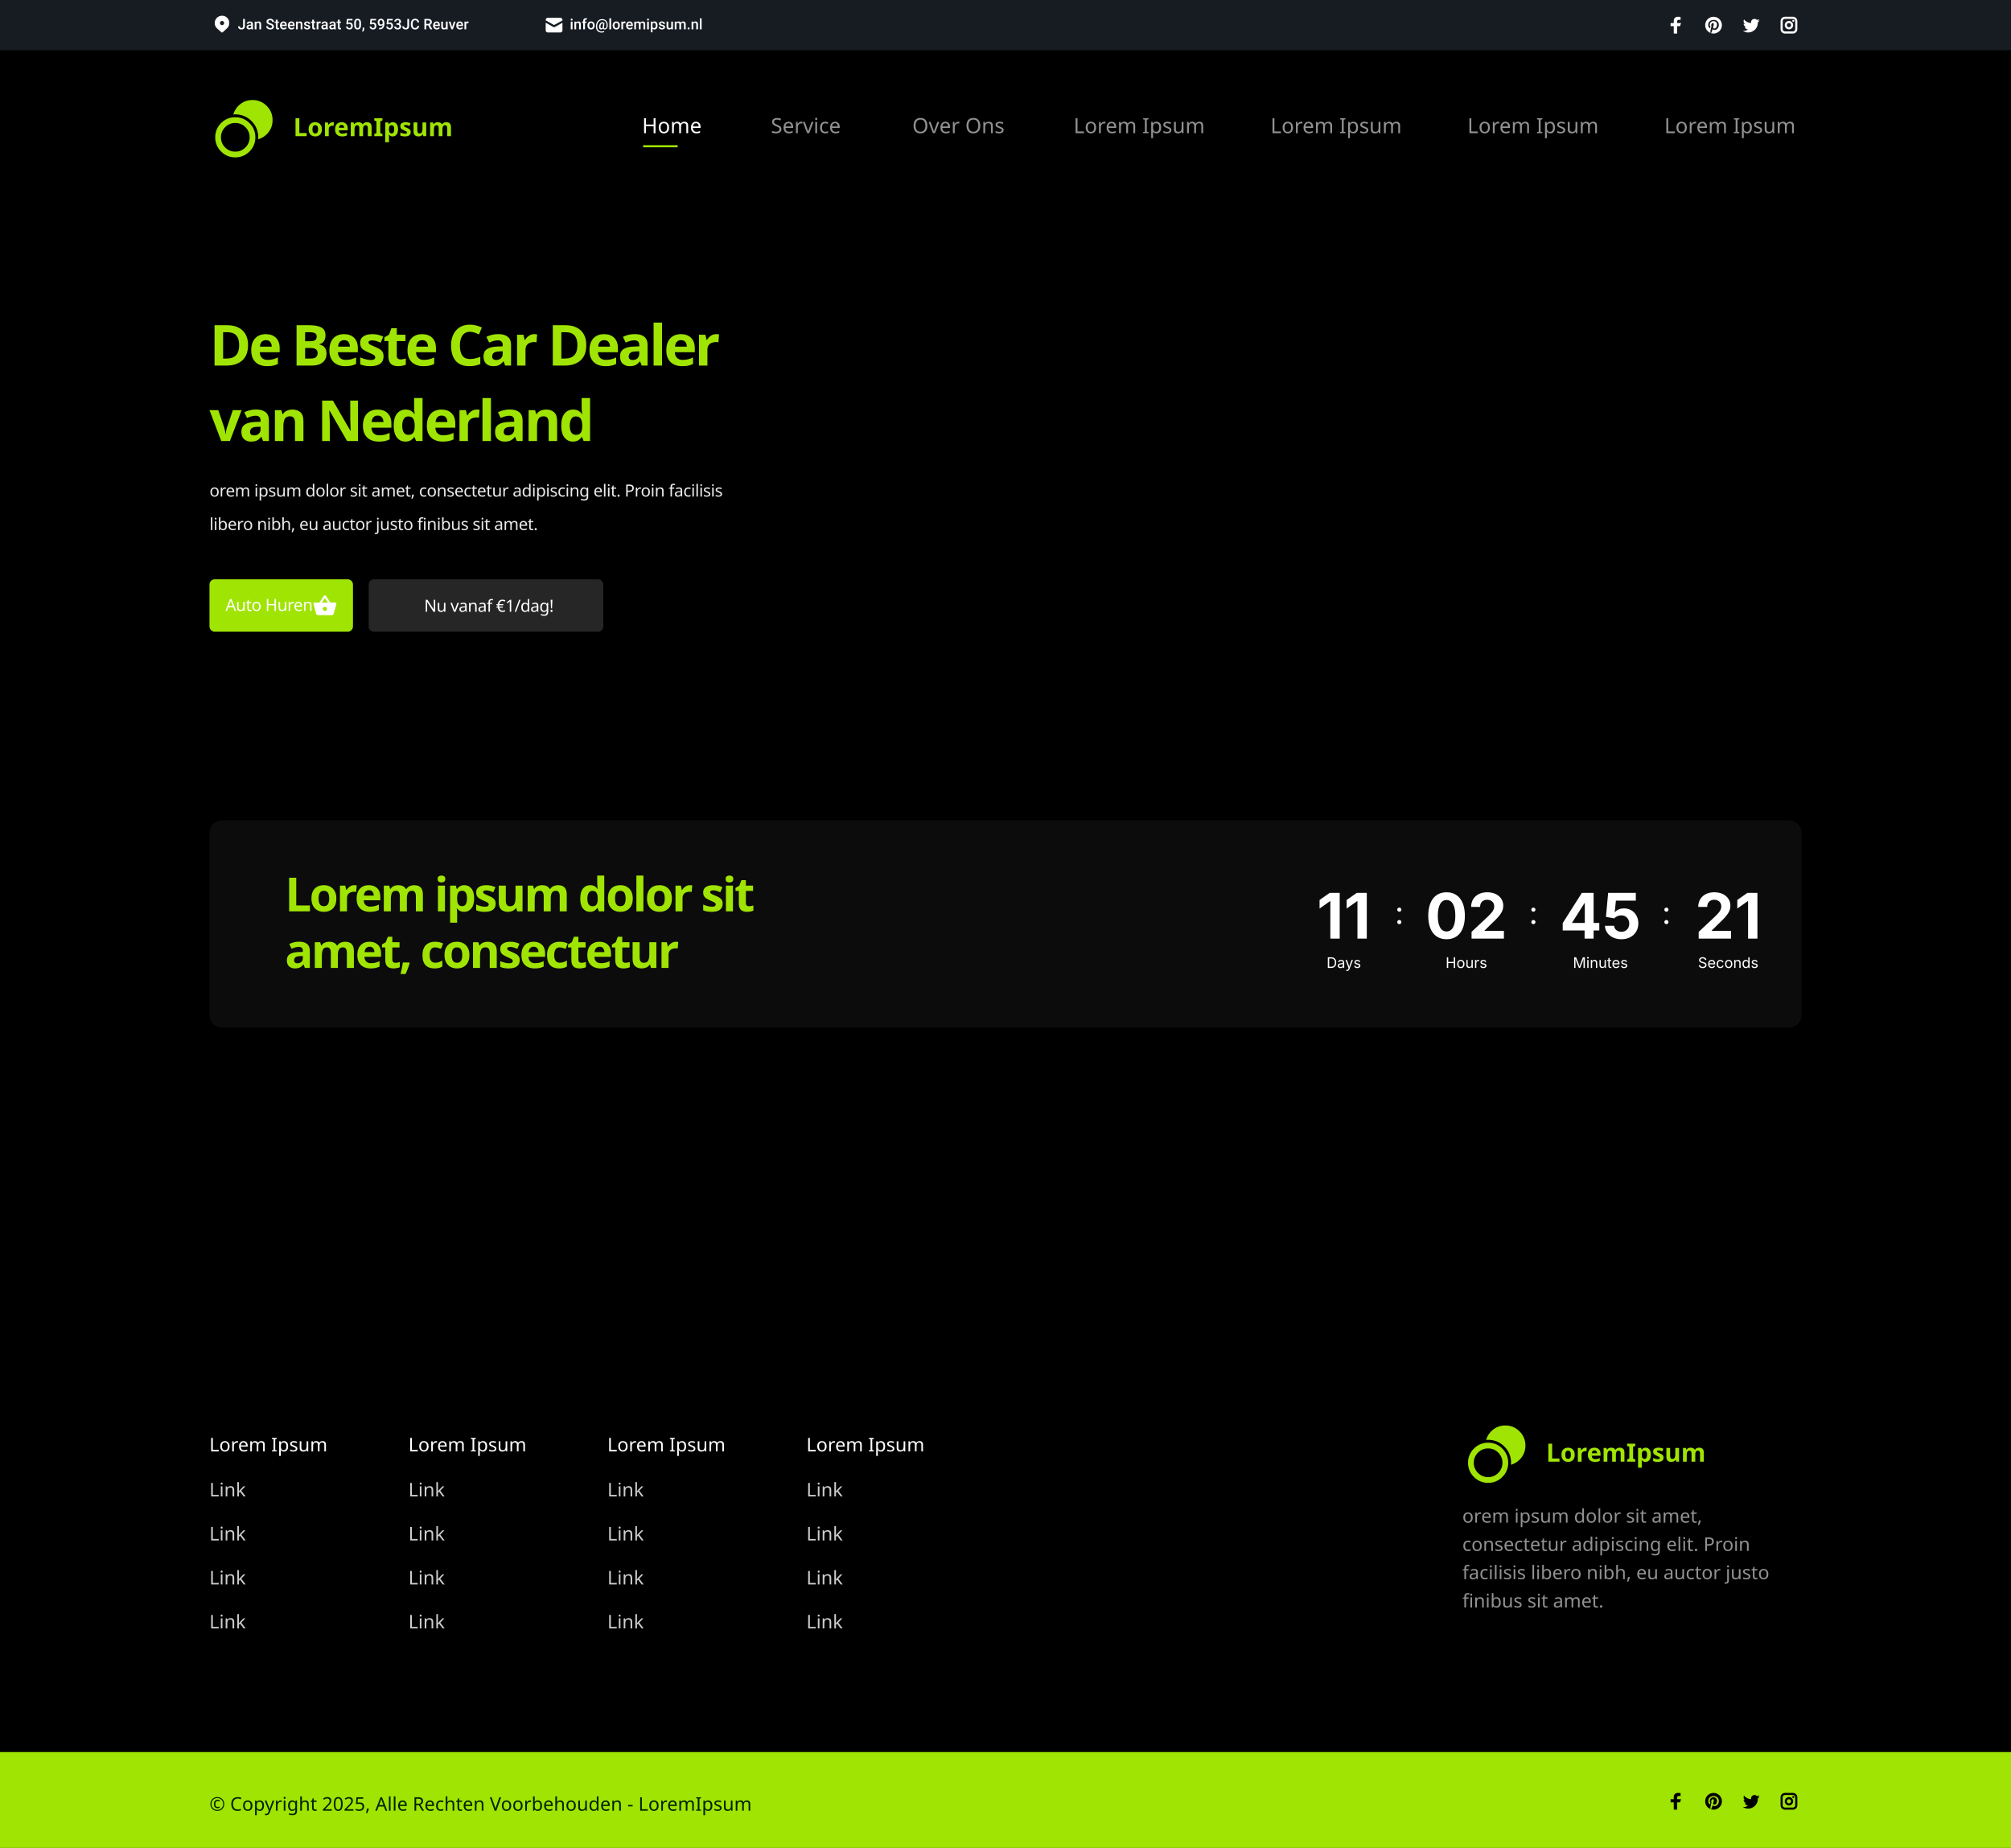
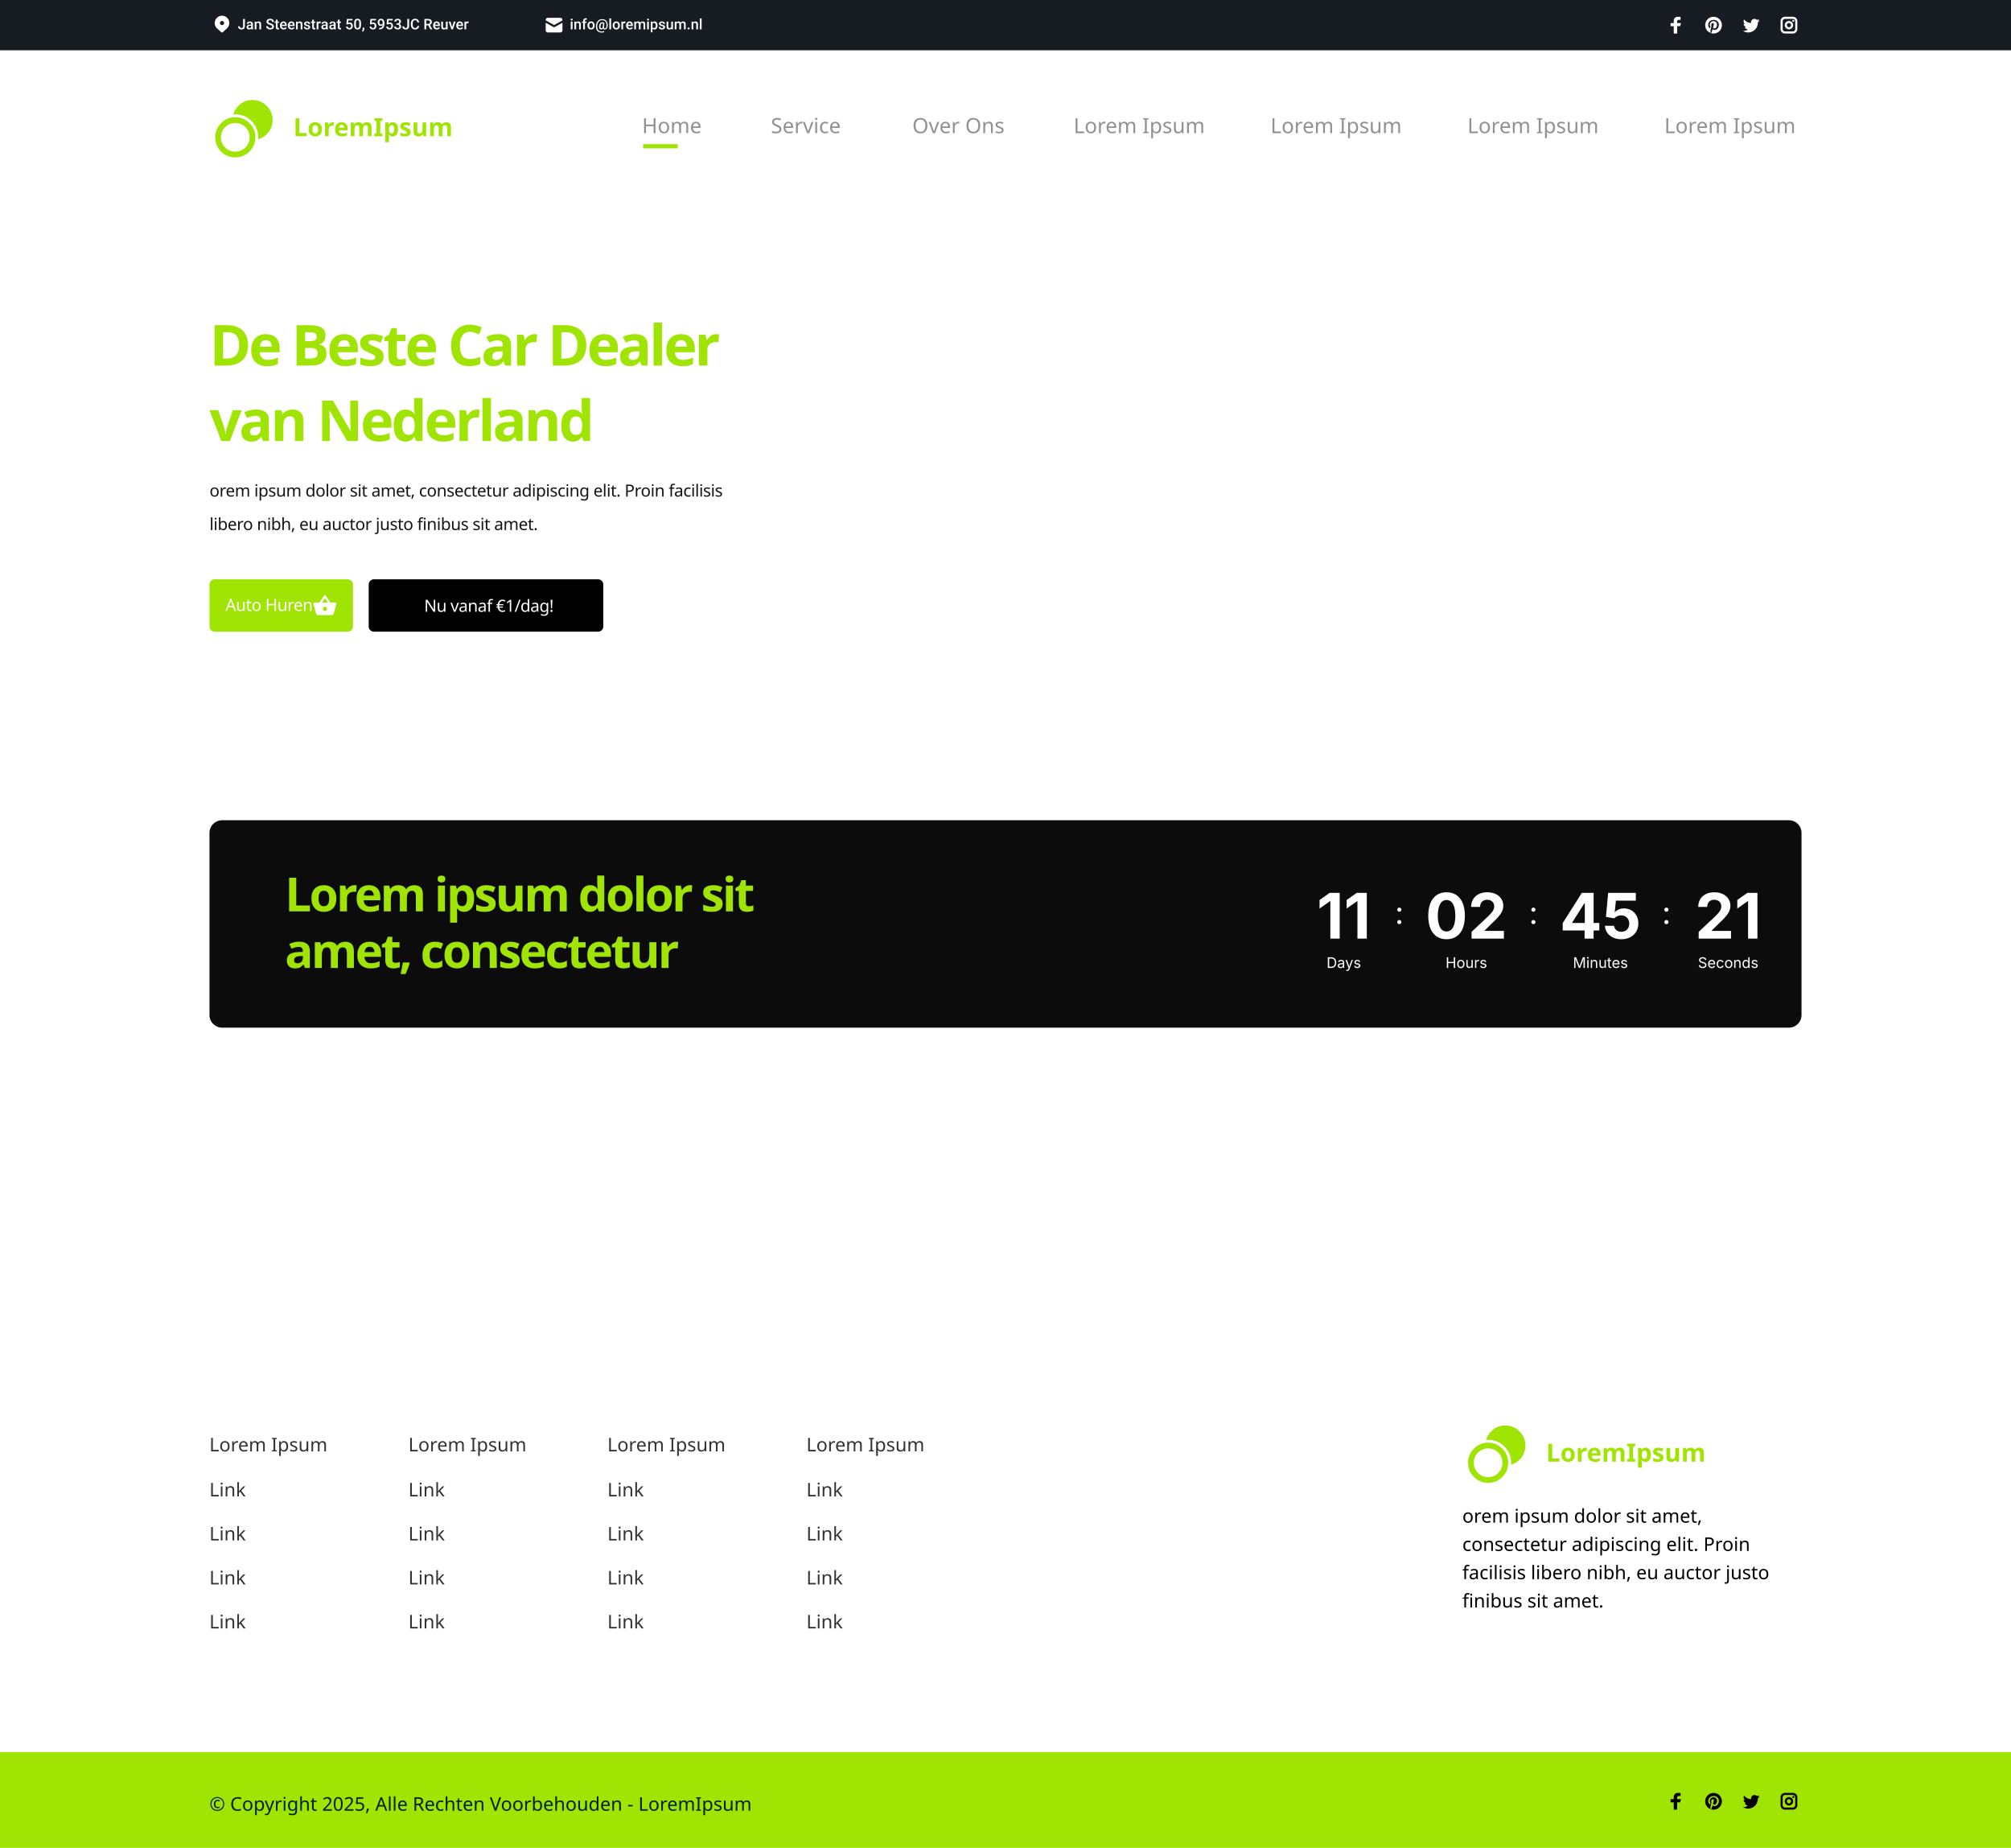
<svg xmlns="http://www.w3.org/2000/svg" width="1920" height="1764" viewBox="0 0 1920 1764">
  <defs>
    <radialGradient id="radial-gradient" cx="0.58" cy="0.505" r="0.5" gradientTransform="matrix(-0.161, 0.99, -0.849, -0.106, 0, 0)" gradientUnits="objectBoundingBox">
      <stop offset="0" stop-color="#0f4" stop-opacity="0.2" />
      <stop offset="1" stop-color="#00ff80" stop-opacity="0" />
    </radialGradient>
    <radialGradient id="radial-gradient-2" cx="0.58" cy="0.505" r="0.5" gradientTransform="matrix(-0.161, 0.99, -0.849, -0.106, 0, 0)" gradientUnits="objectBoundingBox">
      <stop offset="0" stop-color="#00ff4c" stop-opacity="0.2" />
      <stop offset="1" stop-color="#0f7" stop-opacity="0" />
    </radialGradient>
    <radialGradient id="radial-gradient-3" cx="0.58" cy="0.505" r="0.5" gradientTransform="matrix(-0.161, 0.99, -0.849, -0.106, 0, 0)" gradientUnits="objectBoundingBox">
      <stop offset="0" stop-color="#00ff5d" stop-opacity="0.2" />
      <stop offset="1" stop-color="#00ff2b" stop-opacity="0" />
    </radialGradient>
    <radialGradient id="radial-gradient-4" cx="0.58" cy="0.505" r="0.5" gradientTransform="matrix(-0.161, 0.99, -0.849, -0.106, 0, 0)" gradientUnits="objectBoundingBox">
      <stop offset="0" stop-color="#0f1" stop-opacity="0.2" />
      <stop offset="1" stop-color="#00ff2b" stop-opacity="0" />
    </radialGradient>
    <radialGradient id="radial-gradient-5" cx="0.58" cy="0.505" r="0.5" gradientTransform="matrix(-0.161, 0.99, -0.849, -0.106, 0, 0)" gradientUnits="objectBoundingBox">
      <stop offset="0" stop-color="#00ff19" stop-opacity="0.2" />
      <stop offset="1" stop-color="#0f5" stop-opacity="0" />
    </radialGradient>
    <radialGradient id="radial-gradient-6" cx="0.817" cy="0.453" r="0.532" gradientTransform="matrix(-0.597, -0.852, -0.731, 0.394, -0.068, 1.039)" gradientUnits="objectBoundingBox">
      <stop offset="0" stop-color="#00ff08" stop-opacity="0.2" />
      <stop offset="1" stop-color="lime" stop-opacity="0" />
    </radialGradient>
    <radialGradient id="radial-gradient-7" cx="0.58" cy="0.505" r="0.5" gradientTransform="matrix(-0.161, 0.99, -0.849, -0.106, 0, 0)" gradientUnits="objectBoundingBox">
      <stop offset="0" stop-color="#0f4" stop-opacity="0.2" />
      <stop offset="1" stop-color="#00ff4c" stop-opacity="0" />
    </radialGradient>
    <clipPath id="clip-path">
      <path id="Bounding_box" data-name="Bounding box" d="M0,0H65.715V65.715H0Z" fill="#a0e403" style="isolation: isolate" />
    </clipPath>
    <clipPath id="clip-Page_1_1">
      <rect width="1920" height="1764" />
    </clipPath>
  </defs>
  <g id="Page_1_1" data-name="Page 1 – 1" clip-path="url(#clip-Page_1_1)">
    <rect width="1920" height="1764" fill="#fff" />
-     <rect id="Trustport_-_Car_Dealer_Website_Template" data-name="Trustport - Car Dealer Website Template" width="1920" height="7051" style="isolation: isolate" />
+     <path id="Trustport_-_Car_Dealer_Website_Template" data-name="Trustport - Car Dealer Website Template" d="M0,0H1920V7051H0Z" fill="#fff" />
    <g id="bg" transform="translate(-611.223 -84.317)" style="isolation: isolate">
      <path id="Ellipse_6" data-name="Ellipse 6" d="M0,581.184C-1.1,259.237,222.075-.966,498.48,0s501.37,262.743,502.474,584.689S778.886,1166.844,502.48,1165.875,1.109,903.13,0,581.184Z" transform="translate(183.712 868.361) rotate(9.066)" fill="url(#radial-gradient)" style="isolation: isolate" />
      <path id="Ellipse_9" data-name="Ellipse 9" d="M0,581.184C-1.1,259.237,222.075-.966,498.48,0s501.37,262.743,502.474,584.689S778.886,1166.844,502.48,1165.875,1.109,903.13,0,581.184Z" transform="translate(1844.678 2805.361) rotate(9.066)" fill="url(#radial-gradient-2)" style="isolation: isolate" />
      <path id="Ellipse_15" data-name="Ellipse 15" d="M0,581.184C-1.1,259.237,222.075-.966,498.48,0s501.37,262.743,502.474,584.689S778.886,1166.844,502.48,1165.875,1.109,903.13,0,581.184Z" transform="translate(1169.678 3672.361) rotate(9.066)" fill="url(#radial-gradient-3)" style="isolation: isolate" />
      <path id="Ellipse_16" data-name="Ellipse 16" d="M0,581.184C-1.1,259.237,222.075-.966,498.48,0s501.37,262.743,502.474,584.689S778.886,1166.844,502.48,1165.875,1.109,903.13,0,581.184Z" transform="translate(240.678 5350.361) rotate(9.066)" fill="url(#radial-gradient-4)" style="isolation: isolate" />
      <path id="Ellipse_17" data-name="Ellipse 17" d="M0,581.184C-1.1,259.237,222.075-.966,498.48,0s501.37,262.743,502.474,584.689S778.886,1166.844,502.48,1165.875,1.109,903.13,0,581.184Z" transform="translate(1941.678 5813.361) rotate(9.066)" fill="url(#radial-gradient-5)" style="isolation: isolate" />
      <path id="Ellipse_7" data-name="Ellipse 7" d="M.011,608.912C-1.836,943.578,230.03,1213.567,517.9,1211.947s522.729-274.234,524.576-608.9S812.452-1.612,524.585.007,1.858,274.245.011,608.912Z" transform="matrix(0.966, -0.259, 0.259, 0.966, 1435.221, 269.815)" fill="url(#radial-gradient-6)" style="isolation: isolate" />
      <path id="Ellipse_6-2" data-name="Ellipse 6" d="M0,581.184C-1.1,259.237,222.075-.966,498.48,0s501.37,262.743,502.474,584.689S778.886,1166.844,502.48,1165.875,1.109,903.13,0,581.184Z" transform="translate(272.712 2033.361) rotate(9.066)" fill="url(#radial-gradient-7)" style="isolation: isolate" />
    </g>
    <g id="header" transform="translate(200 90)" style="isolation: isolate">
      <g id="logo" style="isolation: isolate">
        <text id="LoremIpsum" transform="translate(80 15)" fill="#a0e403" font-size="24" font-family="Poppins-Black, Poppins" font-weight="800" style="isolation: isolate">
          <tspan x="0" y="25">LoremIpsum</tspan>
        </text>
        <g id="masked_transitions" clip-path="url(#clip-path)" style="isolation: isolate">
          <path id="masked_transitions-2" data-name="masked_transitions" d="M5.613,49.15A18.468,18.468,0,0,1,0,35.6,18.468,18.468,0,0,1,5.613,22.042a18.468,18.468,0,0,1,13.554-5.613,18.468,18.468,0,0,1,13.554,5.613A18.468,18.468,0,0,1,38.334,35.6,18.468,18.468,0,0,1,32.721,49.15a18.468,18.468,0,0,1-13.554,5.613A18.468,18.468,0,0,1,5.613,49.15Zm23.24-3.868a13.2,13.2,0,0,0,4-9.686,13.2,13.2,0,0,0-4-9.686,13.2,13.2,0,0,0-9.686-4,13.2,13.2,0,0,0-9.686,4,13.2,13.2,0,0,0-4,9.686,13.2,13.2,0,0,0,4,9.686,13.2,13.2,0,0,0,9.686,4A13.2,13.2,0,0,0,28.853,45.282Zm12.219-8.659V35.6a21.116,21.116,0,0,0-6.4-15.5,21.116,21.116,0,0,0-15.5-6.4H18.14a2.8,2.8,0,0,0-.89.137A19.3,19.3,0,0,1,23.993,3.9,18.226,18.226,0,0,1,35.6,0,18.468,18.468,0,0,1,49.15,5.613a18.468,18.468,0,0,1,5.613,13.554,18.226,18.226,0,0,1-3.9,11.6,19.3,19.3,0,0,1-9.926,6.743A2.8,2.8,0,0,0,41.072,36.623Z" transform="translate(5.476 5.476)" fill="#a0e403" style="isolation: isolate" />
        </g>
      </g>
      <g id="navigation" transform="translate(413 16.108)" style="isolation: isolate">
        <g id="Frame_2" data-name="Frame 2" style="isolation: isolate">
          <rect id="Frame_2-2" data-name="Frame 2" width="453" height="30" fill="none" style="isolation: isolate" />
-           <text id="Home" fill="#fff" font-size="20" font-family="Poppins-Regular, Poppins" style="isolation: isolate">
+           <text id="Home" fill="#919191" font-size="20" font-family="Poppins-Regular, Poppins" style="isolation: isolate">
            <tspan x="0" y="21">Home</tspan>
          </text>
          <text id="Service" transform="translate(123)" fill="#919191" font-size="20" font-family="Poppins-Regular, Poppins" style="isolation: isolate">
            <tspan x="0" y="21">Service</tspan>
          </text>
          <text id="Over_Ons" data-name="Over Ons" transform="translate(258)" fill="#919191" font-size="20" font-family="Poppins-Regular, Poppins" style="isolation: isolate">
            <tspan x="0" y="21">Over Ons</tspan>
          </text>
          <text id="Lorem_Ipsum" data-name="Lorem Ipsum" transform="translate(412)" fill="#919191" font-size="20" font-family="Poppins-Regular, Poppins" style="isolation: isolate">
            <tspan x="0" y="21">Lorem Ipsum</tspan>
          </text>
          <text id="Lorem_Ipsum-2" data-name="Lorem Ipsum" transform="translate(600)" fill="#919191" font-size="20" font-family="Poppins-Regular, Poppins" style="isolation: isolate">
            <tspan x="0" y="21">Lorem Ipsum</tspan>
          </text>
          <text id="Lorem_Ipsum-3" data-name="Lorem Ipsum" transform="translate(788)" fill="#919191" font-size="20" font-family="Poppins-Regular, Poppins" style="isolation: isolate">
            <tspan x="0" y="21">Lorem Ipsum</tspan>
          </text>
          <text id="Lorem_Ipsum-4" data-name="Lorem Ipsum" transform="translate(976)" fill="#919191" font-size="20" font-family="Poppins-Regular, Poppins" style="isolation: isolate">
            <tspan x="0" y="21">Lorem Ipsum</tspan>
          </text>
        </g>
-         <line id="Line_1" data-name="Line 1" x2="33" transform="translate(1 33.5)" fill="none" stroke="#a0e403" stroke-width="2" />
+         <line id="Line_1" data-name="Line 1" x2="33" transform="translate(1 33.5)" fill="none" stroke="#a0e403" stroke-width="4" />
      </g>
    </g>
    <g id="Announcement_bar" data-name="Announcement bar">
      <path id="Path_234" data-name="Path 234" d="M0,0H1920V48H0Z" fill="#171c23" />
      <g id="Group_265" data-name="Group 265" transform="translate(1588 12)">
        <rect id="Rectangle_6" data-name="Rectangle 6" width="24" height="24" fill="rgba(255,255,255,0)" />
        <g id="logo-fb-simple" transform="translate(7 4)">
          <path id="Path_4" data-name="Path 4" d="M6.023,16,6,9H3V6H6V4c0-2.7,1.672-4,4.079-4a22.346,22.346,0,0,1,2.434.124V2.945h-1.67c-1.31,0-1.563.622-1.563,1.535V6H13L12,9H9.28v7Z" transform="translate(-3)" fill="#fff" />
        </g>
        <rect id="Rectangle_10" data-name="Rectangle 10" width="24" height="24" transform="translate(36)" fill="rgba(255,255,255,0)" />
        <g id="logo-pinterest" transform="translate(40 4)">
          <path id="Path_8" data-name="Path 8" d="M8,0A8.024,8.024,0,0,0,0,8a7.838,7.838,0,0,0,5.1,7.4,8.845,8.845,0,0,1,0-2.3c.1-.6.9-4,.9-4A2.653,2.653,0,0,1,5.8,8c0-1.1.7-2,1.5-2a.972.972,0,0,1,1,1.1,11.98,11.98,0,0,1-.7,2.7,1.125,1.125,0,0,0,1.2,1.4c1.4,0,2.5-1.5,2.5-3.7A3.206,3.206,0,0,0,8,4.2,3.44,3.44,0,0,0,4.4,7.7,3.216,3.216,0,0,0,5,9.5v.4a5.073,5.073,0,0,0-.2.9c0,.1-.1.2-.3.1A3.577,3.577,0,0,1,2.9,7.8C2.9,5.3,4.7,3,8.2,3a4.662,4.662,0,0,1,4.9,4.6c0,2.8-1.7,5-4.2,5a2,2,0,0,1-1.8-.9s-.4,1.5-.5,1.9a10.243,10.243,0,0,1-1,2.1A9.863,9.863,0,0,0,8,16,8,8,0,0,0,8,0Z" fill="#fff" />
        </g>
        <rect id="Rectangle_12" data-name="Rectangle 12" width="24" height="24" transform="translate(72)" fill="rgba(255,255,255,0)" />
        <g id="logo-twitter" transform="translate(76 6)">
          <path id="Path_5" data-name="Path 5" d="M16,3a5.918,5.918,0,0,1-1.9.5,2.827,2.827,0,0,0,1.4-1.8,6.561,6.561,0,0,1-2.1.8,3.492,3.492,0,0,0-2.4-1A3.311,3.311,0,0,0,7.8,4.8a1.483,1.483,0,0,0,.1.7A9.2,9.2,0,0,1,1.1,2.1,3.064,3.064,0,0,0,.7,3.8,3.282,3.282,0,0,0,2.2,6.5,4.191,4.191,0,0,1,.7,6.1h0A3.228,3.228,0,0,0,3.3,9.3a2.769,2.769,0,0,1-.9.1,1.268,1.268,0,0,1-.6-.1,3.24,3.24,0,0,0,3.1,2.3A6.359,6.359,0,0,1,.8,13H0a9.757,9.757,0,0,0,5,1.5,9.256,9.256,0,0,0,9.3-9.3V4.8A5.814,5.814,0,0,0,16,3Z" transform="translate(0 -1.5)" fill="#fff" />
        </g>
        <rect id="Rectangle_11" data-name="Rectangle 11" width="24" height="24" transform="translate(108)" fill="rgba(255,255,255,0)" />
        <g id="logo-instagram" transform="translate(112 4)">
          <circle id="Ellipse_1" data-name="Ellipse 1" cx="0.96" cy="0.96" r="0.96" transform="translate(11.185 2.932)" fill="#fff" />
          <path id="Path_6" data-name="Path 6" d="M8,12a4,4,0,1,1,4-4A4,4,0,0,1,8,12ZM8,6a2,2,0,1,0,2,2A2,2,0,0,0,8,6Z" fill="#fff" />
          <path id="Path_7" data-name="Path 7" d="M12,16H4a4.214,4.214,0,0,1-4-4V4A4.214,4.214,0,0,1,4,0h8a4.214,4.214,0,0,1,4,4v8A4.214,4.214,0,0,1,12,16ZM4,2A2.265,2.265,0,0,0,2,4v8a2.231,2.231,0,0,0,2,2h8a2.265,2.265,0,0,0,2-2V4a2.265,2.265,0,0,0-2-2Z" fill="#fff" />
        </g>
      </g>
      <g id="Group_266" data-name="Group 266" transform="translate(200 12)">
        <rect id="Rectangle_6-2" data-name="Rectangle 6" width="24" height="24" fill="rgba(255,255,255,0)" />
        <g id="pin-3" transform="translate(5 3)">
          <path id="Path_1" data-name="Path 1" d="M8,0A6.957,6.957,0,0,0,1,7a6.722,6.722,0,0,0,2.1,5c.1.1,4.1,3.7,4.2,3.8a1.049,1.049,0,0,0,1.3,0c.1-.1,4.2-3.7,4.2-3.8a6.722,6.722,0,0,0,2.1-5A6.812,6.812,0,0,0,8,0ZM8,9a2,2,0,1,1,2-2A2.006,2.006,0,0,1,8,9Z" transform="translate(-1)" fill="#fff" />
        </g>
        <text id="Jan_Steenstraat_50_5953JC_Reuver" data-name="Jan Steenstraat 50, 5953JC Reuver" transform="translate(27 16)" fill="#fff" font-size="14" font-family="Roboto-Medium, Roboto" font-weight="500">
          <tspan x="0" y="0">Jan Steenstraat 50, 5953JC Reuver</tspan>
        </text>
      </g>
      <g id="Group_267" data-name="Group 267" transform="translate(517 12)">
        <rect id="Rectangle_9" data-name="Rectangle 9" width="24" height="24" fill="rgba(255,255,255,0)" />
        <g id="letter" transform="translate(4 5)">
          <path id="Path_2" data-name="Path 2" d="M14,1H2A2,2,0,0,0,0,3v.4L8,7.9l8-4.4V3A2,2,0,0,0,14,1Z" transform="translate(0 -1)" fill="#fff" />
          <path id="Path_3" data-name="Path 3" d="M7.5,9.9,0,5.7V13a2,2,0,0,0,2,2H14a2,2,0,0,0,2-2V5.7L8.5,9.9A1.243,1.243,0,0,1,7.5,9.9Z" transform="translate(0 -1)" fill="#fff" />
        </g>
        <text id="info_loremipsum.nl" data-name="info@loremipsum.nl" transform="translate(27 16)" fill="#fff" font-size="14" font-family="Roboto-Medium, Roboto" font-weight="500">
          <tspan x="0" y="0">info@loremipsum.nl</tspan>
        </text>
      </g>
    </g>
    <g id="footer" transform="translate(0 1125.285)" style="isolation: isolate">
      <g id="top" transform="translate(199.858 230)" style="isolation: isolate">
-         <text id="orem_ipsum_dolor_sit_amet_consectetur_adipiscing_elit._Proin_facilisis_libero_nibh_eu_auctor_justo_finibus_sit_amet._" data-name="orem ipsum dolor sit amet, consectetur adipiscing elit. Proin facilisis libero nibh, eu auctor justo finibus sit amet. " transform="translate(1196.285 79.215)" fill="#919191" font-size="18" font-family="Poppins-Regular, Poppins" style="isolation: isolate">
+         <text id="orem_ipsum_dolor_sit_amet_consectetur_adipiscing_elit._Proin_facilisis_libero_nibh_eu_auctor_justo_finibus_sit_amet._" data-name="orem ipsum dolor sit amet, consectetur adipiscing elit. Proin facilisis libero nibh, eu auctor justo finibus sit amet. " transform="translate(1196.285 79.215)" font-size="18" font-family="Poppins-Regular, Poppins" style="isolation: isolate">
          <tspan x="0" y="19">orem ipsum dolor sit amet, </tspan>
          <tspan x="0" y="46">consectetur adipiscing elit. Proin </tspan>
          <tspan x="0" y="73">facilisis libero nibh, eu auctor justo </tspan>
          <tspan x="0" y="100">finibus sit amet. </tspan>
        </text>
        <g id="Group_269" data-name="Group 269" transform="translate(0 11.215)">
-           <text id="Lorem_Ipsum-5" data-name="Lorem Ipsum" fill="#fff" font-size="18" font-family="Poppins-Regular, Poppins" style="isolation: isolate">
+           <text id="Lorem_Ipsum-5" data-name="Lorem Ipsum" fill="rgba(0,0,0,0.8)" font-size="18" font-family="Poppins-Regular, Poppins" style="isolation: isolate">
            <tspan x="0" y="19">Lorem Ipsum</tspan>
          </text>
-           <text id="Link" transform="translate(0 43)" fill="rgba(255,255,255,0.8)" font-size="18" font-family="Poppins-Regular, Poppins" style="isolation: isolate">
-             <tspan x="0" y="19">Link</tspan>
-           </text>
-           <text id="Link-2" data-name="Link" transform="translate(0 85)" fill="rgba(255,255,255,0.8)" font-size="18" font-family="Poppins-Regular, Poppins" style="isolation: isolate">
-             <tspan x="0" y="19">Link</tspan>
-           </text>
-           <text id="Link-3" data-name="Link" transform="translate(0 127)" fill="rgba(255,255,255,0.8)" font-size="18" font-family="Poppins-Regular, Poppins" style="isolation: isolate">
-             <tspan x="0" y="19">Link</tspan>
-           </text>
-           <text id="Link-4" data-name="Link" transform="translate(0 169)" fill="rgba(255,255,255,0.8)" font-size="18" font-family="Poppins-Regular, Poppins" style="isolation: isolate">
+           <text id="Link" transform="translate(0 43)" fill="rgba(0,0,0,0.8)" font-size="18" font-family="Poppins-Regular, Poppins" style="isolation: isolate">
+             <tspan x="0" y="19">Link</tspan>
+           </text>
+           <text id="Link-2" data-name="Link" transform="translate(0 85)" fill="rgba(0,0,0,0.8)" font-size="18" font-family="Poppins-Regular, Poppins" style="isolation: isolate">
+             <tspan x="0" y="19">Link</tspan>
+           </text>
+           <text id="Link-3" data-name="Link" transform="translate(0 127)" fill="rgba(0,0,0,0.8)" font-size="18" font-family="Poppins-Regular, Poppins" style="isolation: isolate">
+             <tspan x="0" y="19">Link</tspan>
+           </text>
+           <text id="Link-4" data-name="Link" transform="translate(0 169)" fill="rgba(0,0,0,0.8)" font-size="18" font-family="Poppins-Regular, Poppins" style="isolation: isolate">
            <tspan x="0" y="19">Link</tspan>
          </text>
        </g>
        <g id="logo-2" data-name="logo" transform="translate(1196.285)" style="isolation: isolate">
          <text id="LoremIpsum-2" data-name="LoremIpsum" transform="translate(80 15)" fill="#a0e403" font-size="24" font-family="Poppins-Black, Poppins" font-weight="800" style="isolation: isolate">
            <tspan x="0" y="25">LoremIpsum</tspan>
          </text>
          <g id="masked_transitions-3" data-name="masked_transitions" clip-path="url(#clip-path)" style="isolation: isolate">
            <path id="masked_transitions-4" data-name="masked_transitions" d="M5.613,49.15A18.468,18.468,0,0,1,0,35.6,18.468,18.468,0,0,1,5.613,22.042a18.468,18.468,0,0,1,13.554-5.613,18.468,18.468,0,0,1,13.554,5.613A18.468,18.468,0,0,1,38.334,35.6,18.468,18.468,0,0,1,32.721,49.15a18.468,18.468,0,0,1-13.554,5.613A18.468,18.468,0,0,1,5.613,49.15Zm23.24-3.868a13.2,13.2,0,0,0,4-9.686,13.2,13.2,0,0,0-4-9.686,13.2,13.2,0,0,0-9.686-4,13.2,13.2,0,0,0-9.686,4,13.2,13.2,0,0,0-4,9.686,13.2,13.2,0,0,0,4,9.686,13.2,13.2,0,0,0,9.686,4A13.2,13.2,0,0,0,28.853,45.282Zm12.219-8.659V35.6a21.116,21.116,0,0,0-6.4-15.5,21.116,21.116,0,0,0-15.5-6.4H18.14a2.8,2.8,0,0,0-.89.137A19.3,19.3,0,0,1,23.993,3.9,18.226,18.226,0,0,1,35.6,0,18.468,18.468,0,0,1,49.15,5.613a18.468,18.468,0,0,1,5.613,13.554,18.226,18.226,0,0,1-3.9,11.6,19.3,19.3,0,0,1-9.926,6.743A2.8,2.8,0,0,0,41.072,36.623Z" transform="translate(5.476 5.476)" fill="#a0e403" style="isolation: isolate" />
          </g>
        </g>
        <g id="Group_270" data-name="Group 270" transform="translate(190 11.215)">
-           <text id="Lorem_Ipsum-6" data-name="Lorem Ipsum" fill="#fff" font-size="18" font-family="Poppins-Regular, Poppins" style="isolation: isolate">
+           <text id="Lorem_Ipsum-6" data-name="Lorem Ipsum" fill="rgba(0,0,0,0.8)" font-size="18" font-family="Poppins-Regular, Poppins" style="isolation: isolate">
            <tspan x="0" y="19">Lorem Ipsum</tspan>
          </text>
-           <text id="Link-5" data-name="Link" transform="translate(0 43)" fill="rgba(255,255,255,0.8)" font-size="18" font-family="Poppins-Regular, Poppins" style="isolation: isolate">
-             <tspan x="0" y="19">Link</tspan>
-           </text>
-           <text id="Link-6" data-name="Link" transform="translate(0 85)" fill="rgba(255,255,255,0.8)" font-size="18" font-family="Poppins-Regular, Poppins" style="isolation: isolate">
-             <tspan x="0" y="19">Link</tspan>
-           </text>
-           <text id="Link-7" data-name="Link" transform="translate(0 127)" fill="rgba(255,255,255,0.8)" font-size="18" font-family="Poppins-Regular, Poppins" style="isolation: isolate">
-             <tspan x="0" y="19">Link</tspan>
-           </text>
-           <text id="Link-8" data-name="Link" transform="translate(0 169)" fill="rgba(255,255,255,0.8)" font-size="18" font-family="Poppins-Regular, Poppins" style="isolation: isolate">
+           <text id="Link-5" data-name="Link" transform="translate(0 43)" fill="rgba(0,0,0,0.8)" font-size="18" font-family="Poppins-Regular, Poppins" style="isolation: isolate">
+             <tspan x="0" y="19">Link</tspan>
+           </text>
+           <text id="Link-6" data-name="Link" transform="translate(0 85)" fill="rgba(0,0,0,0.8)" font-size="18" font-family="Poppins-Regular, Poppins" style="isolation: isolate">
+             <tspan x="0" y="19">Link</tspan>
+           </text>
+           <text id="Link-7" data-name="Link" transform="translate(0 127)" fill="rgba(0,0,0,0.8)" font-size="18" font-family="Poppins-Regular, Poppins" style="isolation: isolate">
+             <tspan x="0" y="19">Link</tspan>
+           </text>
+           <text id="Link-8" data-name="Link" transform="translate(0 169)" fill="rgba(0,0,0,0.8)" font-size="18" font-family="Poppins-Regular, Poppins" style="isolation: isolate">
            <tspan x="0" y="19">Link</tspan>
          </text>
        </g>
        <g id="Group_271" data-name="Group 271" transform="translate(380 11.215)">
-           <text id="Lorem_Ipsum-7" data-name="Lorem Ipsum" fill="#fff" font-size="18" font-family="Poppins-Regular, Poppins" style="isolation: isolate">
+           <text id="Lorem_Ipsum-7" data-name="Lorem Ipsum" fill="rgba(0,0,0,0.8)" font-size="18" font-family="Poppins-Regular, Poppins" style="isolation: isolate">
            <tspan x="0" y="19">Lorem Ipsum</tspan>
          </text>
-           <text id="Link-9" data-name="Link" transform="translate(0 43)" fill="rgba(255,255,255,0.8)" font-size="18" font-family="Poppins-Regular, Poppins" style="isolation: isolate">
-             <tspan x="0" y="19">Link</tspan>
-           </text>
-           <text id="Link-10" data-name="Link" transform="translate(0 85)" fill="rgba(255,255,255,0.8)" font-size="18" font-family="Poppins-Regular, Poppins" style="isolation: isolate">
-             <tspan x="0" y="19">Link</tspan>
-           </text>
-           <text id="Link-11" data-name="Link" transform="translate(0 127)" fill="rgba(255,255,255,0.8)" font-size="18" font-family="Poppins-Regular, Poppins" style="isolation: isolate">
-             <tspan x="0" y="19">Link</tspan>
-           </text>
-           <text id="Link-12" data-name="Link" transform="translate(0 169)" fill="rgba(255,255,255,0.8)" font-size="18" font-family="Poppins-Regular, Poppins" style="isolation: isolate">
+           <text id="Link-9" data-name="Link" transform="translate(0 43)" fill="rgba(0,0,0,0.8)" font-size="18" font-family="Poppins-Regular, Poppins" style="isolation: isolate">
+             <tspan x="0" y="19">Link</tspan>
+           </text>
+           <text id="Link-10" data-name="Link" transform="translate(0 85)" fill="rgba(0,0,0,0.8)" font-size="18" font-family="Poppins-Regular, Poppins" style="isolation: isolate">
+             <tspan x="0" y="19">Link</tspan>
+           </text>
+           <text id="Link-11" data-name="Link" transform="translate(0 127)" fill="rgba(0,0,0,0.8)" font-size="18" font-family="Poppins-Regular, Poppins" style="isolation: isolate">
+             <tspan x="0" y="19">Link</tspan>
+           </text>
+           <text id="Link-12" data-name="Link" transform="translate(0 169)" fill="rgba(0,0,0,0.8)" font-size="18" font-family="Poppins-Regular, Poppins" style="isolation: isolate">
            <tspan x="0" y="19">Link</tspan>
          </text>
        </g>
        <g id="Group_272" data-name="Group 272" transform="translate(570 11.215)">
-           <text id="Lorem_Ipsum-8" data-name="Lorem Ipsum" fill="#fff" font-size="18" font-family="Poppins-Regular, Poppins" style="isolation: isolate">
+           <text id="Lorem_Ipsum-8" data-name="Lorem Ipsum" fill="rgba(0,0,0,0.8)" font-size="18" font-family="Poppins-Regular, Poppins" style="isolation: isolate">
            <tspan x="0" y="19">Lorem Ipsum</tspan>
          </text>
-           <text id="Link-13" data-name="Link" transform="translate(0 43)" fill="rgba(255,255,255,0.8)" font-size="18" font-family="Poppins-Regular, Poppins" style="isolation: isolate">
-             <tspan x="0" y="19">Link</tspan>
-           </text>
-           <text id="Link-14" data-name="Link" transform="translate(0 85)" fill="rgba(255,255,255,0.8)" font-size="18" font-family="Poppins-Regular, Poppins" style="isolation: isolate">
-             <tspan x="0" y="19">Link</tspan>
-           </text>
-           <text id="Link-15" data-name="Link" transform="translate(0 127)" fill="rgba(255,255,255,0.8)" font-size="18" font-family="Poppins-Regular, Poppins" style="isolation: isolate">
-             <tspan x="0" y="19">Link</tspan>
-           </text>
-           <text id="Link-16" data-name="Link" transform="translate(0 169)" fill="rgba(255,255,255,0.8)" font-size="18" font-family="Poppins-Regular, Poppins" style="isolation: isolate">
+           <text id="Link-13" data-name="Link" transform="translate(0 43)" fill="rgba(0,0,0,0.8)" font-size="18" font-family="Poppins-Regular, Poppins" style="isolation: isolate">
+             <tspan x="0" y="19">Link</tspan>
+           </text>
+           <text id="Link-14" data-name="Link" transform="translate(0 85)" fill="rgba(0,0,0,0.8)" font-size="18" font-family="Poppins-Regular, Poppins" style="isolation: isolate">
+             <tspan x="0" y="19">Link</tspan>
+           </text>
+           <text id="Link-15" data-name="Link" transform="translate(0 127)" fill="rgba(0,0,0,0.8)" font-size="18" font-family="Poppins-Regular, Poppins" style="isolation: isolate">
+             <tspan x="0" y="19">Link</tspan>
+           </text>
+           <text id="Link-16" data-name="Link" transform="translate(0 169)" fill="rgba(0,0,0,0.8)" font-size="18" font-family="Poppins-Regular, Poppins" style="isolation: isolate">
            <tspan x="0" y="19">Link</tspan>
          </text>
        </g>
      </g>
      <g id="lowe" transform="translate(0 547.215)" style="isolation: isolate">
        <path id="Rectangle_60" data-name="Rectangle 60" d="M0,0H1920V93H0Z" fill="#a0e403" style="isolation: isolate" />
        <text id="_Copyright_2025_Alle_Rechten_Voorbehouden_-_LoremIpsum" data-name="© Copyright 2025, Alle Rechten Voorbehouden - LoremIpsum" transform="translate(200 37)" fill="#002300" font-size="18" font-family="Poppins-Regular, Poppins" letter-spacing="0.001em" style="isolation: isolate">
          <tspan x="0" y="19">© Copyright 2025, Alle Rechten Voorbehouden - LoremIpsum</tspan>
        </text>
        <g id="Group_268" data-name="Group 268" transform="translate(1588 35)">
          <rect id="Rectangle_6-3" data-name="Rectangle 6" width="24" height="24" fill="rgba(255,255,255,0)" />
          <g id="logo-fb-simple-2" data-name="logo-fb-simple" transform="translate(7 4)">
            <path id="Path_4-2" data-name="Path 4" d="M6.023,16,6,9H3V6H6V4c0-2.7,1.672-4,4.079-4a22.346,22.346,0,0,1,2.434.124V2.945h-1.67c-1.31,0-1.563.622-1.563,1.535V6H13L12,9H9.28v7Z" transform="translate(-3)" />
          </g>
          <rect id="Rectangle_10-2" data-name="Rectangle 10" width="24" height="24" transform="translate(36)" fill="rgba(255,255,255,0)" />
          <g id="logo-pinterest-2" data-name="logo-pinterest" transform="translate(40 4)">
            <path id="Path_8-2" data-name="Path 8" d="M8,0A8.024,8.024,0,0,0,0,8a7.838,7.838,0,0,0,5.1,7.4,8.845,8.845,0,0,1,0-2.3c.1-.6.9-4,.9-4A2.653,2.653,0,0,1,5.8,8c0-1.1.7-2,1.5-2a.972.972,0,0,1,1,1.1,11.98,11.98,0,0,1-.7,2.7,1.125,1.125,0,0,0,1.2,1.4c1.4,0,2.5-1.5,2.5-3.7A3.206,3.206,0,0,0,8,4.2,3.44,3.44,0,0,0,4.4,7.7,3.216,3.216,0,0,0,5,9.5v.4a5.073,5.073,0,0,0-.2.9c0,.1-.1.2-.3.1A3.577,3.577,0,0,1,2.9,7.8C2.9,5.3,4.7,3,8.2,3a4.662,4.662,0,0,1,4.9,4.6c0,2.8-1.7,5-4.2,5a2,2,0,0,1-1.8-.9s-.4,1.5-.5,1.9a10.243,10.243,0,0,1-1,2.1A9.863,9.863,0,0,0,8,16,8,8,0,0,0,8,0Z" />
          </g>
          <rect id="Rectangle_12-2" data-name="Rectangle 12" width="24" height="24" transform="translate(72)" fill="rgba(255,255,255,0)" />
          <g id="logo-twitter-2" data-name="logo-twitter" transform="translate(76 6)">
            <path id="Path_5-2" data-name="Path 5" d="M16,3a5.918,5.918,0,0,1-1.9.5,2.827,2.827,0,0,0,1.4-1.8,6.561,6.561,0,0,1-2.1.8,3.492,3.492,0,0,0-2.4-1A3.311,3.311,0,0,0,7.8,4.8a1.483,1.483,0,0,0,.1.7A9.2,9.2,0,0,1,1.1,2.1,3.064,3.064,0,0,0,.7,3.8,3.282,3.282,0,0,0,2.2,6.5,4.191,4.191,0,0,1,.7,6.1h0A3.228,3.228,0,0,0,3.3,9.3a2.769,2.769,0,0,1-.9.1,1.268,1.268,0,0,1-.6-.1,3.24,3.24,0,0,0,3.1,2.3A6.359,6.359,0,0,1,.8,13H0a9.757,9.757,0,0,0,5,1.5,9.256,9.256,0,0,0,9.3-9.3V4.8A5.814,5.814,0,0,0,16,3Z" transform="translate(0 -1.5)" />
          </g>
          <rect id="Rectangle_11-2" data-name="Rectangle 11" width="24" height="24" transform="translate(108)" fill="rgba(255,255,255,0)" />
          <g id="logo-instagram-2" data-name="logo-instagram" transform="translate(112 4)">
            <circle id="Ellipse_1-2" data-name="Ellipse 1" cx="0.96" cy="0.96" r="0.96" transform="translate(11.185 2.932)" />
            <path id="Path_6-2" data-name="Path 6" d="M8,12a4,4,0,1,1,4-4A4,4,0,0,1,8,12ZM8,6a2,2,0,1,0,2,2A2,2,0,0,0,8,6Z" />
            <path id="Path_7-2" data-name="Path 7" d="M12,16H4a4.214,4.214,0,0,1-4-4V4A4.214,4.214,0,0,1,4,0h8a4.214,4.214,0,0,1,4,4v8A4.214,4.214,0,0,1,12,16ZM4,2A2.265,2.265,0,0,0,2,4v8a2.231,2.231,0,0,0,2,2h8a2.265,2.265,0,0,0,2-2V4a2.265,2.265,0,0,0-2-2Z" />
          </g>
        </g>
      </g>
    </g>
    <g id="Countdown" transform="translate(200 783)">
      <path id="Path_235" data-name="Path 235" d="M12,0H1508a12,12,0,0,1,12,12V186a12,12,0,0,1-12,12H12A12,12,0,0,1,0,186V12A12,12,0,0,1,12,0Z" fill="#0c0c0c" />
      <g id="Group_14" data-name="Group 14" transform="translate(1057 55)">
        <g id="Group_10" data-name="Group 10">
          <text id="_11" data-name="11" transform="translate(26 58)" fill="#fff" font-size="60" font-family="Inter-Bold, Inter" font-weight="700">
            <tspan x="-25.869" y="0">11</tspan>
          </text>
          <text id="Days" transform="translate(26 86)" fill="#fff" font-size="14" font-family="Inter-Regular, Inter">
            <tspan x="-16.509" y="0">Days</tspan>
          </text>
        </g>
        <g id="Group_11" data-name="Group 11" transform="translate(104)">
          <text id="_02" data-name="02" transform="translate(39 58)" fill="#fff" font-size="60" font-family="Inter-Bold, Inter" font-weight="700">
            <tspan x="-39.126" y="0">02</tspan>
          </text>
          <text id="Hours" transform="translate(39 86)" fill="#fff" font-size="14" font-family="Inter-Regular, Inter">
            <tspan x="-19.869" y="0">Hours</tspan>
          </text>
        </g>
        <g id="Group_12" data-name="Group 12" transform="translate(232)">
          <text id="_45" data-name="45" transform="translate(39 58)" fill="#fff" font-size="60" font-family="Inter-Bold, Inter" font-weight="700">
            <tspan x="-38.95" y="0">45</tspan>
          </text>
          <text id="Minutes" transform="translate(39 86)" fill="#fff" font-size="14" font-family="Inter-Regular, Inter">
            <tspan x="-26.291" y="0">Minutes</tspan>
          </text>
        </g>
        <g id="Group_13" data-name="Group 13" transform="translate(361)">
          <text id="_21" data-name="21" transform="translate(32 58)" fill="#fff" font-size="60" font-family="Inter-Bold, Inter" font-weight="700">
            <tspan x="-31.831" y="0">21</tspan>
          </text>
          <text id="Seconds" transform="translate(32 86)" fill="#fff" font-size="14" font-family="Inter-Regular, Inter">
            <tspan x="-28.885" y="0">Seconds</tspan>
          </text>
        </g>
        <text id=":" transform="translate(79 44)" fill="#fff" font-size="30" font-family="Inter-Regular, Inter">
          <tspan x="-4.321" y="0">:</tspan>
        </text>
        <text id=":-2" data-name=":" transform="translate(207 44)" fill="#fff" font-size="30" font-family="Inter-Regular, Inter">
          <tspan x="-4.321" y="0">:</tspan>
        </text>
        <text id=":-3" data-name=":" transform="translate(334 44)" fill="#fff" font-size="30" font-family="Inter-Regular, Inter">
          <tspan x="-4.321" y="0">:</tspan>
        </text>
      </g>
      <text id="And_then_there_was_P" data-name="And then there was P" transform="translate(72 40)" fill="#a0e403" font-size="45" font-family="Poppins-SemiBold, Poppins" font-weight="600" letter-spacing="-0.047em">
        <tspan x="0" y="47">Lorem ipsum dolor sit </tspan>
        <tspan x="0" y="101">amet, consectetur</tspan>
      </text>
    </g>
    <g id="Hero_Text" data-name="Hero Text" transform="translate(200 292)">
      <g id="Butto" transform="translate(152 261)">
        <rect id="Elements_Buttons_Secondary_Big_Simple_background" data-name="Elements / Buttons / Secondary / Big / Simple background" width="224" height="50" fill="none" />
        <g id="Button" transform="translate(0)">
-           <rect id="Base" width="224" height="50" rx="5" transform="translate(0)" fill="#fff" opacity="0.15" />
+           <rect id="Base" width="224" height="50" rx="5" transform="translate(0)" />
          <text id="Button_Text" data-name="Button Text" transform="translate(112 31)" fill="#fff" font-size="16" font-family="Heebo-Medium, Heebo" font-weight="500" letter-spacing="-0.022em">
            <tspan x="-59.083" y="0">Nu vanaf €1/dag!</tspan>
          </text>
        </g>
      </g>
      <g id="Button-2" data-name="Button" transform="translate(0 261)">
        <rect id="Base-2" data-name="Base" width="137" height="50" rx="5" fill="#a0e403" />
        <g id="Group" transform="translate(15.195 13.19)">
          <text id="With_Icon" data-name="With Icon" transform="translate(39 17)" fill="#fff" font-size="16" font-family="Heebo-Medium, Heebo" font-weight="500" letter-spacing="-0.022em">
            <tspan x="-38.955" y="0">Auto Huren</tspan>
          </text>
          <path id="Color" d="M17.5,19.012H4.5a1.992,1.992,0,0,1-1.92-1.46L.04,8.283A.851.851,0,0,1,0,8.013a1,1,0,0,1,1-1H5.77L10.16.443A.986.986,0,0,1,10.986,0a1.006,1.006,0,0,1,.834.443l4.39,6.57H21a1,1,0,0,1,1,1l-.03.27-2.54,9.27A2.019,2.019,0,0,1,17.5,19.012Zm-6.5-8a2,2,0,1,0,2,2A2,2,0,0,0,11,11.012ZM10.99,2.8h0L8.18,7.013H13.8L10.99,2.8Z" transform="translate(84 2)" fill="#fff" />
        </g>
      </g>
      <text id="And_then_there_was_P-2" data-name="And then there was P" fill="#a0e403" font-size="54" font-family="Poppins-SemiBold, Poppins" font-weight="600" letter-spacing="-0.047em">
        <tspan x="0" y="57">De Beste Car Dealer</tspan>
        <tspan x="0" y="129">van Nederland</tspan>
      </text>
-       <text id="A_transformative_tri" data-name="A transformative tri" transform="translate(0 165)" fill="#fff" font-size="16" font-family="Heebo-Regular, Heebo" letter-spacing="-0.018em" opacity="0.92">
+       <text id="A_transformative_tri" data-name="A transformative tri" transform="translate(0 165)" font-size="16" font-family="Heebo-Regular, Heebo" letter-spacing="-0.018em" opacity="0.92">
        <tspan x="0" y="17">orem ipsum dolor sit amet, consectetur adipiscing elit. Proin facilisis </tspan>
        <tspan x="0" y="49">libero nibh, eu auctor justo finibus sit amet. </tspan>
      </text>
    </g>
  </g>
</svg>
